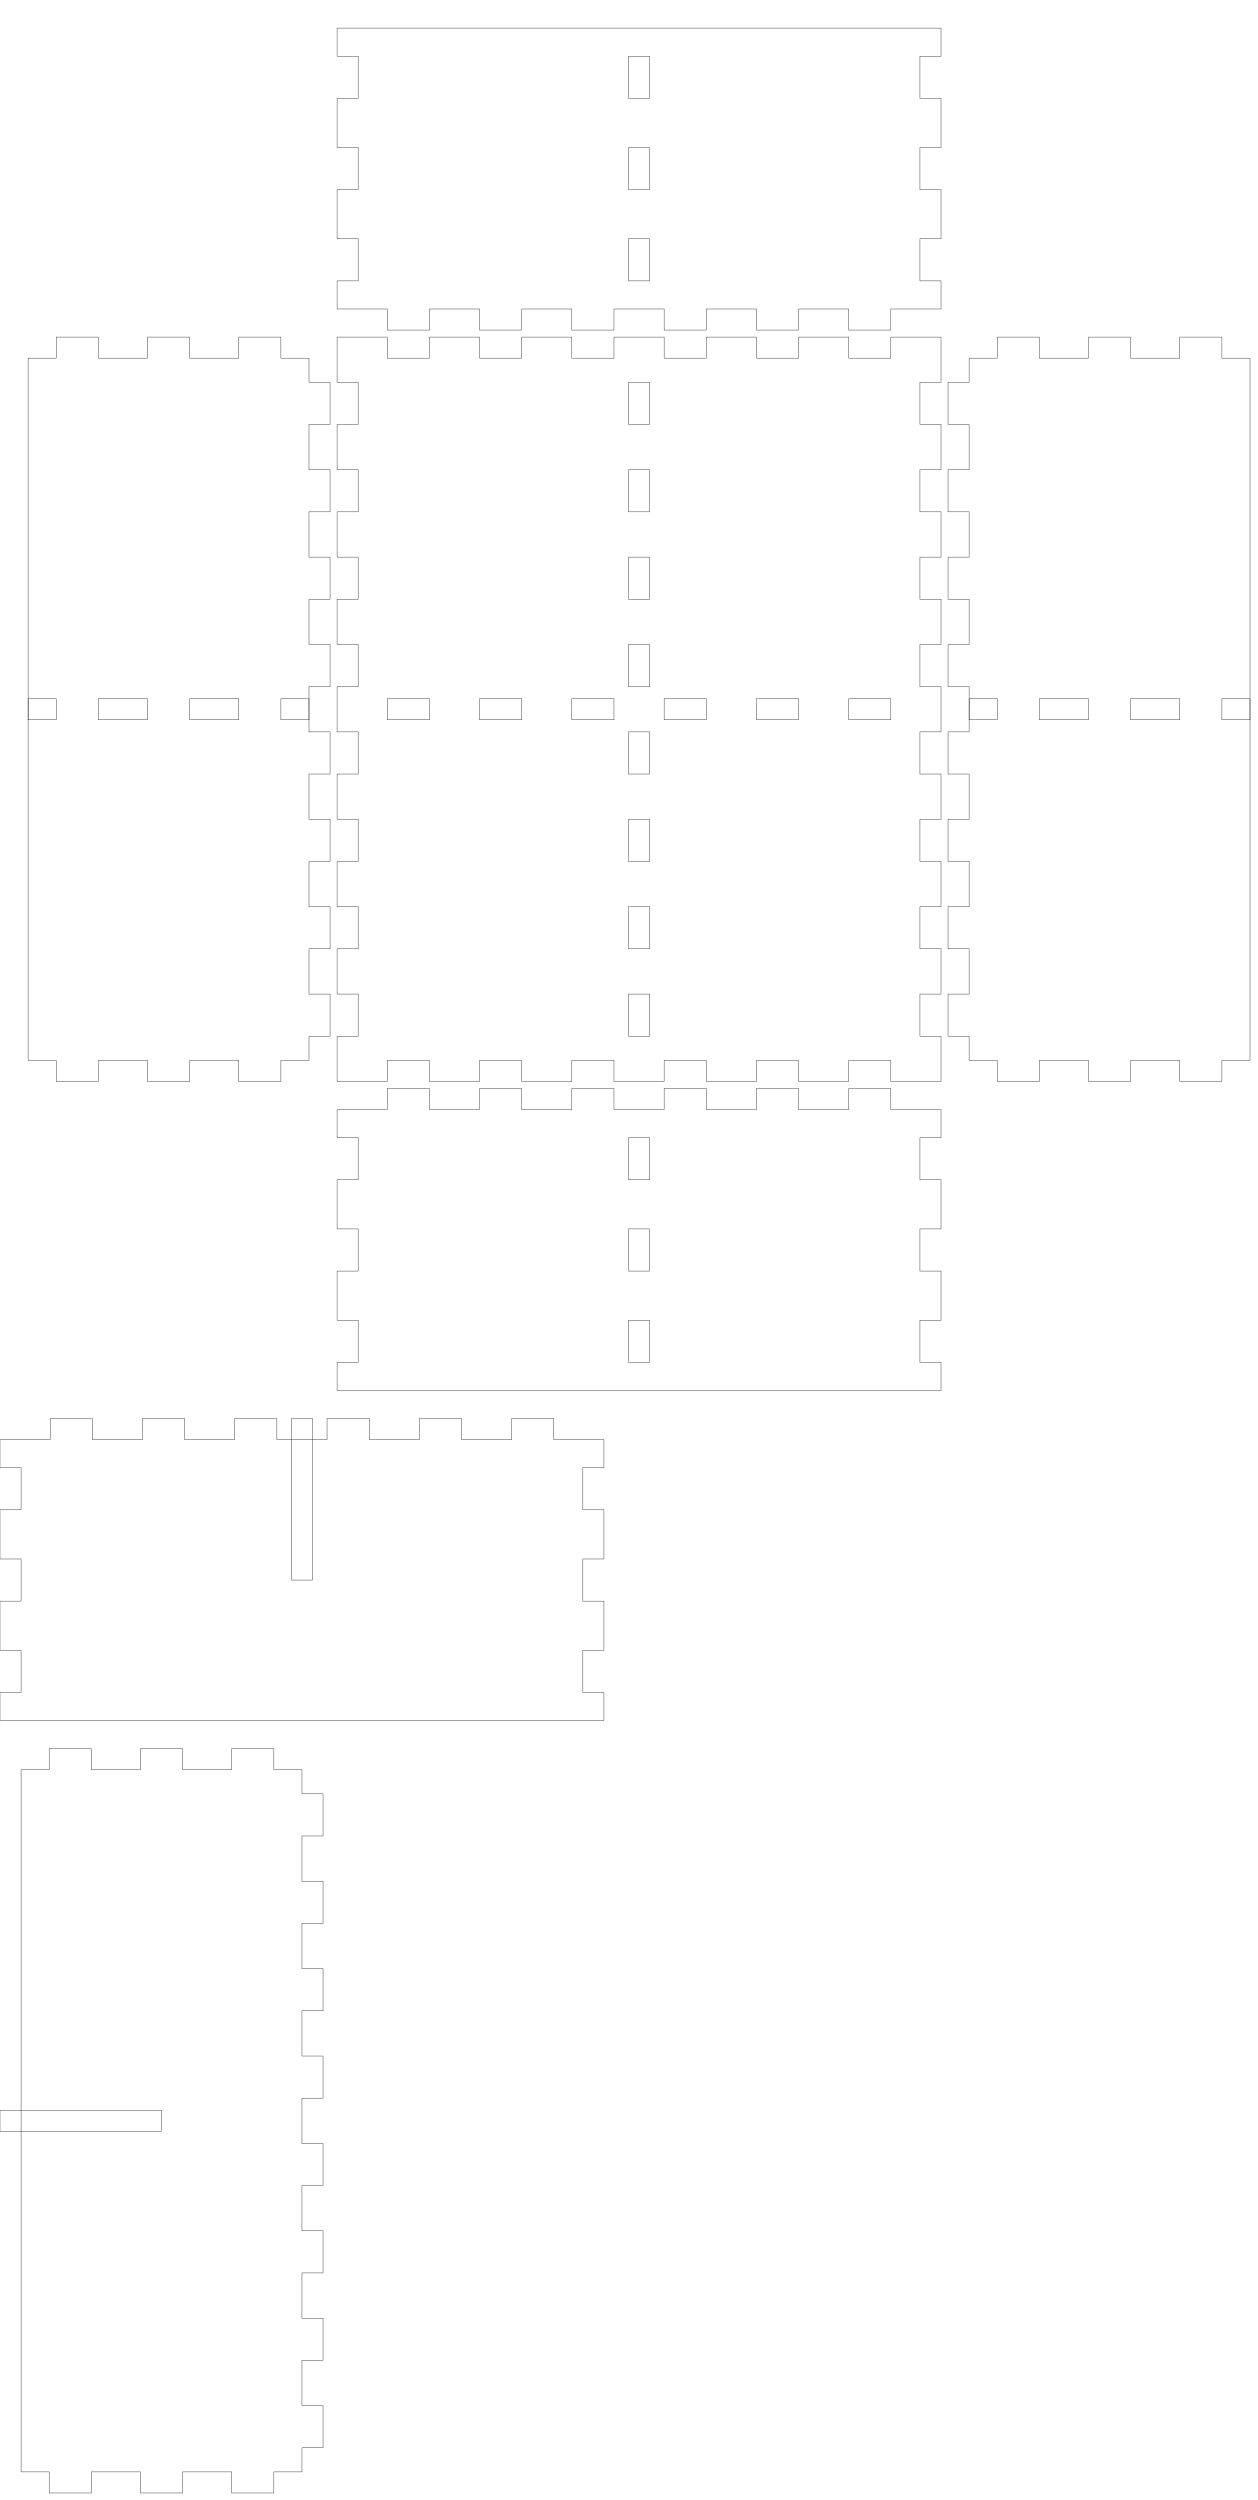
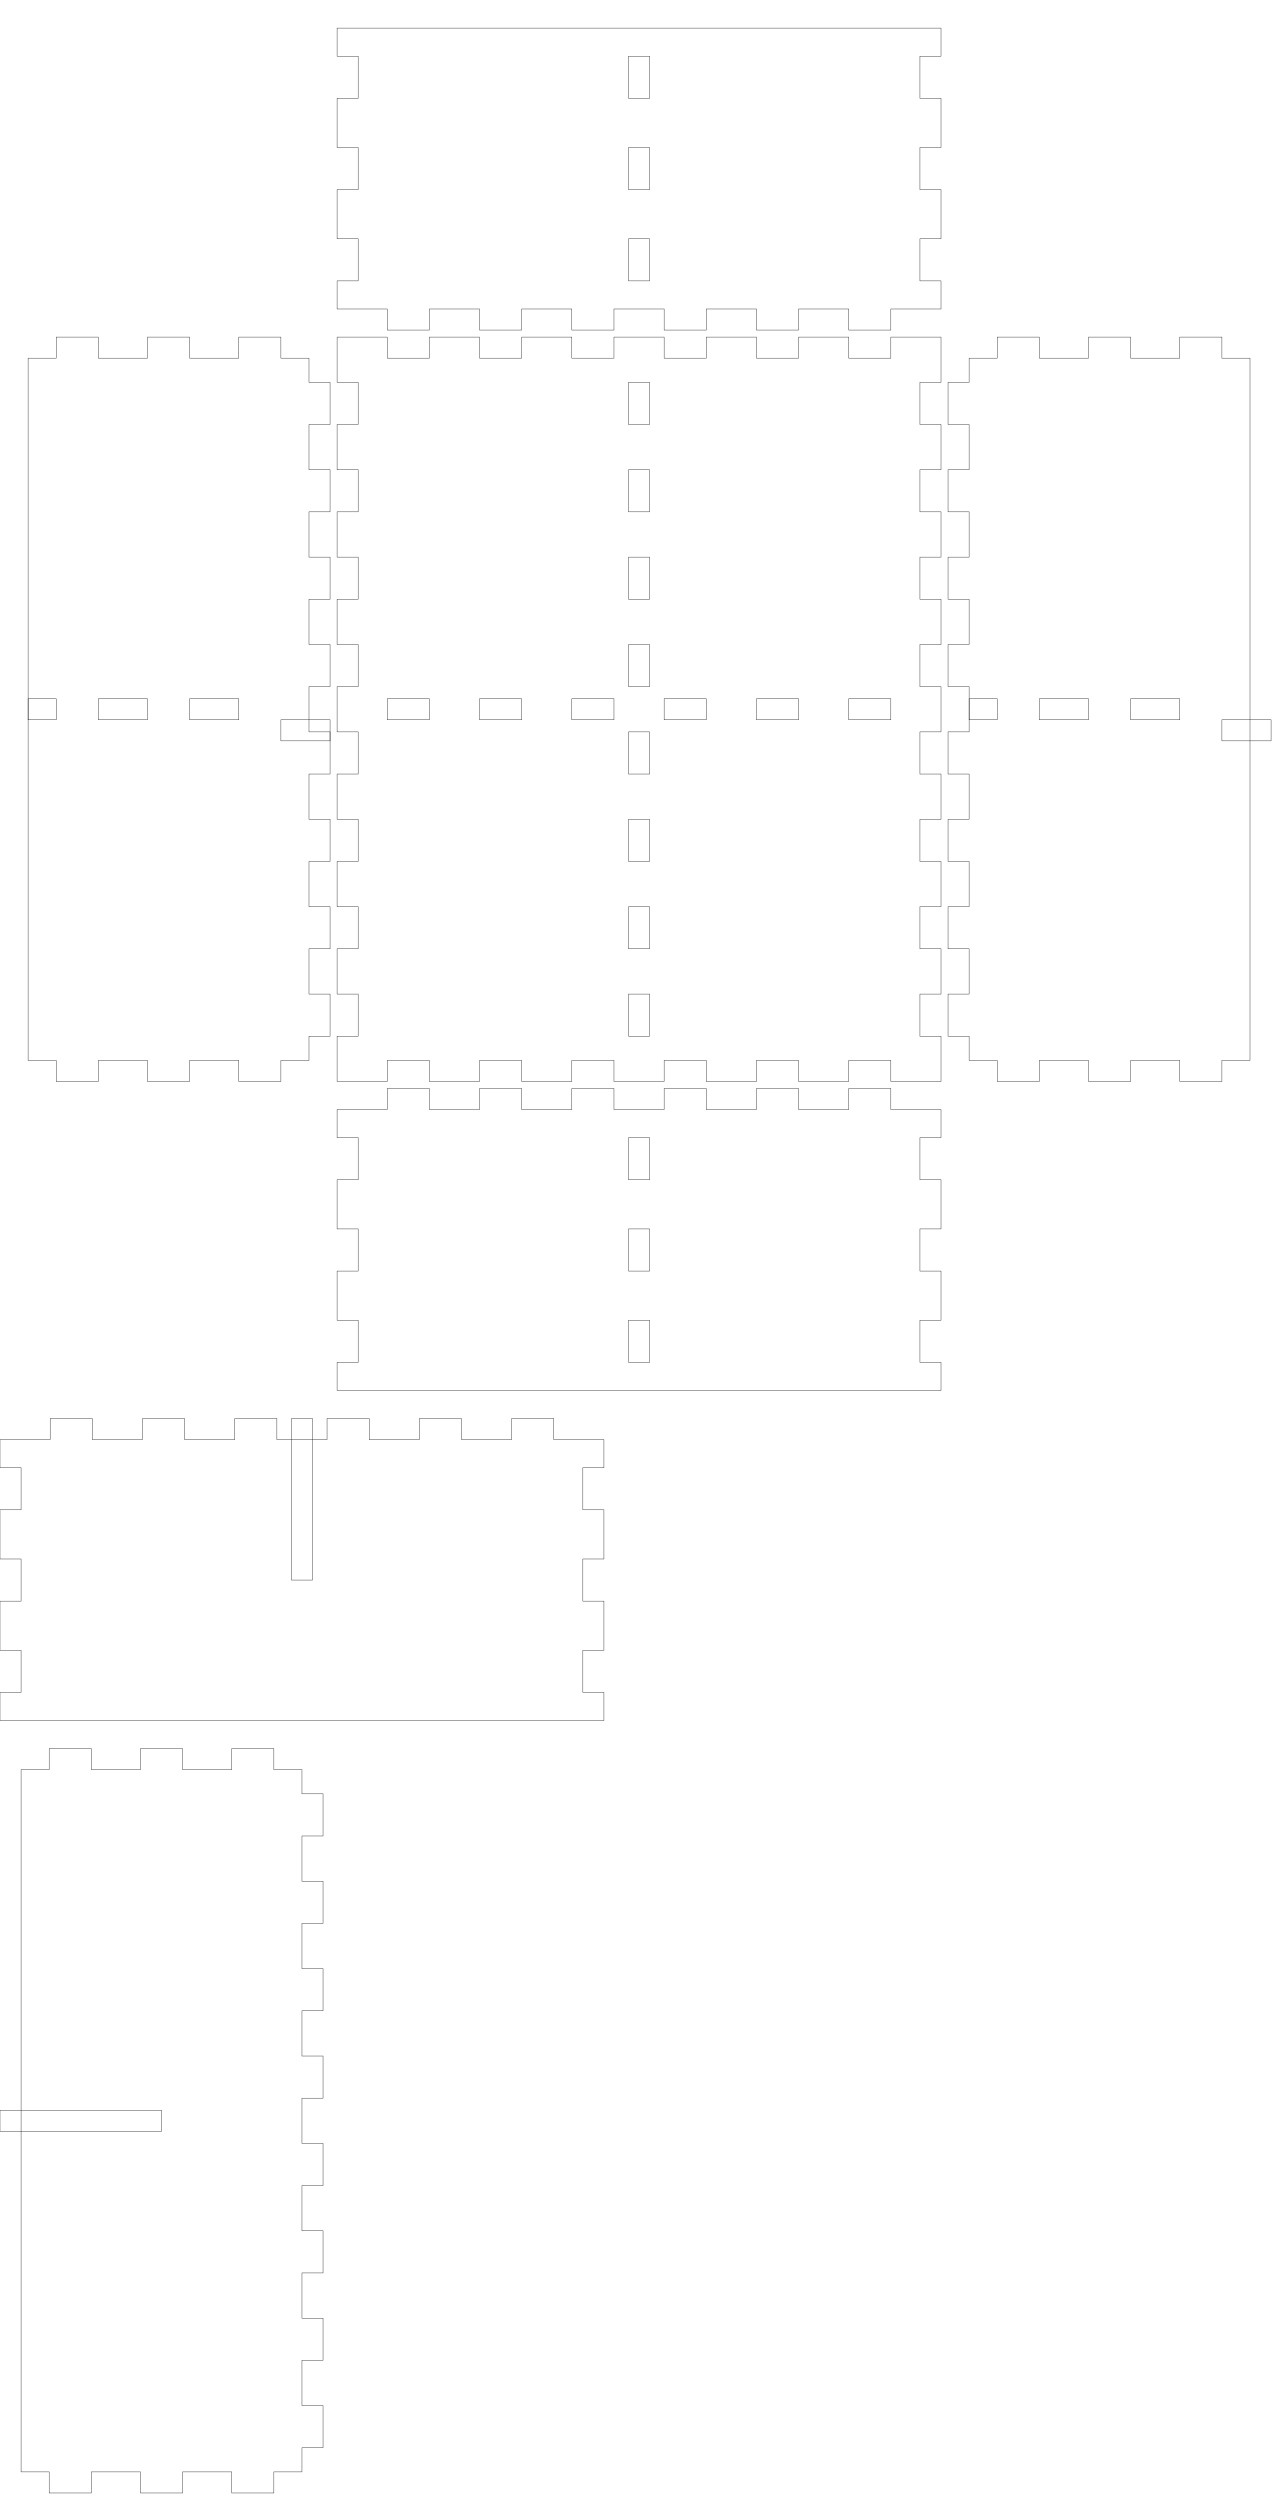
- <svg xmlns="http://www.w3.org/2000/svg" width="179mm" height="356mm" viewBox="0 0 179 356" version="1.1" id="svg5">
+ <svg xmlns="http://www.w3.org/2000/svg" width="182mm" height="356mm" viewBox="0 0 182 356" version="1.1" id="svg5">
  <defs id="defs2" />
  <g id="layer1">
    <g id="piece_001">
+       <path id="side_001" style="fill:none;stroke:#000000;stroke-width:0.051" d="M 48 158 L 55.143 158 L 55.143 155 L 61.143 155 L 61.143 158 L 68.286 158 L 68.286 155 L 74.286 155 L 74.286 158 L 81.429 158 L 81.429 155 L 87.429 155 L 87.429 158 L 94.571 158 L 94.571 155 L 100.571 155 L 100.571 158 L 107.714 158 L 107.714 155 L 113.714 155 L 113.714 158 L 120.857 158 L 120.857 155 L 126.857 155 L 126.857 158 L 134 158 L 134 162 L 131 162 L 131 168 L 134 168 L 134 175 L 131 175 L 131 181 L 134 181 L 134 188 L 131 188 L 131 194 L 134 194 L 134 198 L 48 198 L 48 194 L 51 194 L 51 188 L 48 188 L 48 181 L 51 181 L 51 175 L 48 175 L 48 168 L 51 168 L 51 162 L 48 162 L 48 158 Z" />
      <path id="hole_001" style="fill:none;stroke:#000000;stroke-width:0.051" d="M 89.5 162 L 89.5 168 L 92.5 168 L 92.5 162 L 89.5 162 Z" />
      <path id="hole_002" style="fill:none;stroke:#000000;stroke-width:0.051" d="M 89.5 175 L 89.5 181 L 92.5 181 L 92.5 175 L 89.5 175 Z" />
      <path id="hole_003" style="fill:none;stroke:#000000;stroke-width:0.051" d="M 89.5 188 L 89.5 194 L 92.5 194 L 92.5 188 L 89.5 188 Z" />
-       <path id="side_004" style="fill:none;stroke:#000000;stroke-width:0.051" d="M 48 158 L 55.143 158 L 55.143 155 L 61.143 155 L 61.143 158 L 68.286 158 L 68.286 155 L 74.286 155 L 74.286 158 L 81.429 158 L 81.429 155 L 87.429 155 L 87.429 158 L 94.571 158 L 94.571 155 L 100.571 155 L 100.571 158 L 107.714 158 L 107.714 155 L 113.714 155 L 113.714 158 L 120.857 158 L 120.857 155 L 126.857 155 L 126.857 158 L 134 158 L 134 162 L 131 162 L 131 168 L 134 168 L 134 175 L 131 175 L 131 181 L 134 181 L 134 188 L 131 188 L 131 194 L 134 194 L 134 198 L 48 198 L 48 194 L 51 194 L 51 188 L 48 188 L 48 181 L 51 181 L 51 175 L 48 175 L 48 168 L 51 168 L 51 162 L 48 162 L 48 158" />
    </g>
    <g id="xdivider_001">
+       <path id="side_005" style="fill:none;stroke:#000000;stroke-width:0.051" d="M 0 205 L 7.143 205 L 7.143 202 L 13.143 202 L 13.143 205 L 20.286 205 L 20.286 202 L 26.286 202 L 26.286 205 L 33.429 205 L 33.429 202 L 39.429 202 L 39.429 205 L 46.571 205 L 46.571 202 L 52.571 202 L 52.571 205 L 59.714 205 L 59.714 202 L 65.714 202 L 65.714 205 L 72.857 205 L 72.857 202 L 78.857 202 L 78.857 205 L 86 205 L 86 209 L 83 209 L 83 215 L 86 215 L 86 222 L 83 222 L 83 228 L 86 228 L 86 235 L 83 235 L 83 241 L 86 241 L 86 245 L 0 245 L 0 241 L 3 241 L 3 235 L 0 235 L 0 228 L 3 228 L 3 222 L 0 222 L 0 215 L 3 215 L 3 209 L 0 209 L 0 205 Z" />
      <path id="slot_001" style="fill:none;stroke:#000000;stroke-width:0.051" d="M 41.5 202 L 41.5 225 L 44.5 225 L 44.5 202 L 41.5 202 Z" />
-       <path id="side_008" style="fill:none;stroke:#000000;stroke-width:0.051" d="M 0 205 L 7.143 205 L 7.143 202 L 13.143 202 L 13.143 205 L 20.286 205 L 20.286 202 L 26.286 202 L 26.286 205 L 33.429 205 L 33.429 202 L 39.429 202 L 39.429 205 L 46.571 205 L 46.571 202 L 52.571 202 L 52.571 205 L 59.714 205 L 59.714 202 L 65.714 202 L 65.714 205 L 72.857 205 L 72.857 202 L 78.857 202 L 78.857 205 L 86 205 L 86 209 L 83 209 L 83 215 L 86 215 L 86 222 L 83 222 L 83 228 L 86 228 L 86 235 L 83 235 L 83 241 L 86 241 L 86 245 L 0 245 L 0 241 L 3 241 L 3 235 L 0 235 L 0 228 L 3 228 L 3 222 L 0 222 L 0 215 L 3 215 L 3 209 L 0 209 L 0 205" />
    </g>
    <g id="piece_002">
+       <path id="side_009" style="fill:none;stroke:#000000;stroke-width:0.051" d="M 4 51 L 8 51 L 8 48 L 14 48 L 14 51 L 21 51 L 21 48 L 27 48 L 27 51 L 34 51 L 34 48 L 40 48 L 40 51 L 44 51 L 44 54.444 L 47 54.444 L 47 60.444 L 44 60.444 L 44 66.889 L 47 66.889 L 47 72.889 L 44 72.889 L 44 79.333 L 47 79.333 L 47 85.333 L 44 85.333 L 44 91.778 L 47 91.778 L 47 97.778 L 44 97.778 L 44 104.222 L 47 104.222 L 47 110.222 L 44 110.222 L 44 116.667 L 47 116.667 L 47 122.667 L 44 122.667 L 44 129.111 L 47 129.111 L 47 135.111 L 44 135.111 L 44 141.556 L 47 141.556 L 47 147.556 L 44 147.556 L 44 151 L 40 151 L 40 154 L 34 154 L 34 151 L 27 151 L 27 154 L 21 154 L 21 151 L 14 151 L 14 154 L 8 154 L 8 151 L 4 151 L 4 51 Z" />
      <path id="hole_004" style="fill:none;stroke:#000000;stroke-width:0.051" d="M 4 102.5 L 8 102.5 L 8 99.5 L 4 99.5 L 4 102.5 Z" />
      <path id="hole_005" style="fill:none;stroke:#000000;stroke-width:0.051" d="M 14 102.5 L 21 102.5 L 21 99.5 L 14 99.5 L 14 102.5 Z" />
      <path id="hole_006" style="fill:none;stroke:#000000;stroke-width:0.051" d="M 27 102.5 L 34 102.5 L 34 99.5 L 27 99.5 L 27 102.5 Z" />
-       <path id="hole_007" style="fill:none;stroke:#000000;stroke-width:0.051" d="M 40 102.5 L 44 102.5 L 44 99.5 L 40 99.5 L 40 102.5 Z" />
-       <path id="side_012" style="fill:none;stroke:#000000;stroke-width:0.051" d="M 4 51 L 8 51 L 8 48 L 14 48 L 14 51 L 21 51 L 21 48 L 27 48 L 27 51 L 34 51 L 34 48 L 40 48 L 40 51 L 44 51 L 44 54.444 L 47 54.444 L 47 60.444 L 44 60.444 L 44 66.889 L 47 66.889 L 47 72.889 L 44 72.889 L 44 79.333 L 47 79.333 L 47 85.333 L 44 85.333 L 44 91.778 L 47 91.778 L 47 97.778 L 44 97.778 L 44 104.222 L 47 104.222 L 47 110.222 L 44 110.222 L 44 116.667 L 47 116.667 L 47 122.667 L 44 122.667 L 44 129.111 L 47 129.111 L 47 135.111 L 44 135.111 L 44 141.556 L 47 141.556 L 47 147.556 L 44 147.556 L 44 151 L 40 151 L 40 154 L 34 154 L 34 151 L 27 151 L 27 154 L 21 154 L 21 151 L 14 151 L 14 154 L 8 154 L 8 151 L 4 151 L 4 51" />
+       <path id="hole_007" style="fill:none;stroke:#000000;stroke-width:0.051" d="M 40 102.5 L 47 102.5 L 47 105.5 L 40 105.5 L 40 102.5 Z" />
    </g>
    <g id="ydivider_001">
+       <path id="side_013" style="fill:none;stroke:#000000;stroke-width:0.051" d="M 3 252 L 7 252 L 7 249 L 13 249 L 13 252 L 20 252 L 20 249 L 26 249 L 26 252 L 33 252 L 33 249 L 39 249 L 39 252 L 43 252 L 43 255.444 L 46 255.444 L 46 261.444 L 43 261.444 L 43 267.889 L 46 267.889 L 46 273.889 L 43 273.889 L 43 280.333 L 46 280.333 L 46 286.333 L 43 286.333 L 43 292.778 L 46 292.778 L 46 298.778 L 43 298.778 L 43 305.222 L 46 305.222 L 46 311.222 L 43 311.222 L 43 317.667 L 46 317.667 L 46 323.667 L 43 323.667 L 43 330.111 L 46 330.111 L 46 336.111 L 43 336.111 L 43 342.556 L 46 342.556 L 46 348.556 L 43 348.556 L 43 352 L 39 352 L 39 355 L 33 355 L 33 352 L 26 352 L 26 355 L 20 355 L 20 352 L 13 352 L 13 355 L 7 355 L 7 352 L 3 352 L 3 252 Z" />
      <path id="slot_002" style="fill:none;stroke:#000000;stroke-width:0.051" d="M 0 300.5 L 23 300.5 L 23 303.5 L 0 303.5 L 0 300.5 Z" />
-       <path id="side_016" style="fill:none;stroke:#000000;stroke-width:0.051" d="M 3 252 L 7 252 L 7 249 L 13 249 L 13 252 L 20 252 L 20 249 L 26 249 L 26 252 L 33 252 L 33 249 L 39 249 L 39 252 L 43 252 L 43 255.444 L 46 255.444 L 46 261.444 L 43 261.444 L 43 267.889 L 46 267.889 L 46 273.889 L 43 273.889 L 43 280.333 L 46 280.333 L 46 286.333 L 43 286.333 L 43 292.778 L 46 292.778 L 46 298.778 L 43 298.778 L 43 305.222 L 46 305.222 L 46 311.222 L 43 311.222 L 43 317.667 L 46 317.667 L 46 323.667 L 43 323.667 L 43 330.111 L 46 330.111 L 46 336.111 L 43 336.111 L 43 342.556 L 46 342.556 L 46 348.556 L 43 348.556 L 43 352 L 39 352 L 39 355 L 33 355 L 33 352 L 26 352 L 26 355 L 20 355 L 20 352 L 13 352 L 13 355 L 7 355 L 7 352 L 3 352 L 3 252" />
    </g>
    <g id="piece_003">
+       <path id="side_017" style="fill:none;stroke:#000000;stroke-width:0.051" d="M 48 48 L 55.143 48 L 55.143 51 L 61.143 51 L 61.143 48 L 68.286 48 L 68.286 51 L 74.286 51 L 74.286 48 L 81.429 48 L 81.429 51 L 87.429 51 L 87.429 48 L 94.571 48 L 94.571 51 L 100.571 51 L 100.571 48 L 107.714 48 L 107.714 51 L 113.714 51 L 113.714 48 L 120.857 48 L 120.857 51 L 126.857 51 L 126.857 48 L 134 48 L 134 54.444 L 131 54.444 L 131 60.444 L 134 60.444 L 134 66.889 L 131 66.889 L 131 72.889 L 134 72.889 L 134 79.333 L 131 79.333 L 131 85.333 L 134 85.333 L 134 91.778 L 131 91.778 L 131 97.778 L 134 97.778 L 134 104.222 L 131 104.222 L 131 110.222 L 134 110.222 L 134 116.667 L 131 116.667 L 131 122.667 L 134 122.667 L 134 129.111 L 131 129.111 L 131 135.111 L 134 135.111 L 134 141.556 L 131 141.556 L 131 147.556 L 134 147.556 L 134 154 L 126.857 154 L 126.857 151 L 120.857 151 L 120.857 154 L 113.714 154 L 113.714 151 L 107.714 151 L 107.714 154 L 100.571 154 L 100.571 151 L 94.571 151 L 94.571 154 L 87.429 154 L 87.429 151 L 81.429 151 L 81.429 154 L 74.286 154 L 74.286 151 L 68.286 151 L 68.286 154 L 61.143 154 L 61.143 151 L 55.143 151 L 55.143 154 L 48 154 L 48 147.556 L 51 147.556 L 51 141.556 L 48 141.556 L 48 135.111 L 51 135.111 L 51 129.111 L 48 129.111 L 48 122.667 L 51 122.667 L 51 116.667 L 48 116.667 L 48 110.222 L 51 110.222 L 51 104.222 L 48 104.222 L 48 97.778 L 51 97.778 L 51 91.778 L 48 91.778 L 48 85.333 L 51 85.333 L 51 79.333 L 48 79.333 L 48 72.889 L 51 72.889 L 51 66.889 L 48 66.889 L 48 60.444 L 51 60.444 L 51 54.444 L 48 54.444 L 48 48 Z" />
      <path id="hole_008" style="fill:none;stroke:#000000;stroke-width:0.051" d="M 55.143 102.5 L 61.143 102.5 L 61.143 99.5 L 55.143 99.5 L 55.143 102.5 Z" />
      <path id="hole_009" style="fill:none;stroke:#000000;stroke-width:0.051" d="M 68.286 102.5 L 74.286 102.5 L 74.286 99.5 L 68.286 99.5 L 68.286 102.5 Z" />
      <path id="hole_010" style="fill:none;stroke:#000000;stroke-width:0.051" d="M 81.429 102.5 L 87.429 102.5 L 87.429 99.5 L 81.429 99.5 L 81.429 102.5 Z" />
      <path id="hole_011" style="fill:none;stroke:#000000;stroke-width:0.051" d="M 94.571 102.5 L 100.571 102.5 L 100.571 99.5 L 94.571 99.5 L 94.571 102.5 Z" />
      <path id="hole_012" style="fill:none;stroke:#000000;stroke-width:0.051" d="M 107.714 102.5 L 113.714 102.5 L 113.714 99.5 L 107.714 99.5 L 107.714 102.5 Z" />
      <path id="hole_013" style="fill:none;stroke:#000000;stroke-width:0.051" d="M 120.857 102.5 L 126.857 102.5 L 126.857 99.5 L 120.857 99.5 L 120.857 102.5 Z" />
      <path id="hole_014" style="fill:none;stroke:#000000;stroke-width:0.051" d="M 89.5 54.444 L 89.5 60.444 L 92.5 60.444 L 92.5 54.444 L 89.5 54.444 Z" />
      <path id="hole_015" style="fill:none;stroke:#000000;stroke-width:0.051" d="M 89.5 66.889 L 89.5 72.889 L 92.5 72.889 L 92.5 66.889 L 89.5 66.889 Z" />
      <path id="hole_016" style="fill:none;stroke:#000000;stroke-width:0.051" d="M 89.5 79.333 L 89.5 85.333 L 92.5 85.333 L 92.5 79.333 L 89.5 79.333 Z" />
      <path id="hole_017" style="fill:none;stroke:#000000;stroke-width:0.051" d="M 89.5 91.778 L 89.5 97.778 L 92.5 97.778 L 92.5 91.778 L 89.5 91.778 Z" />
      <path id="hole_018" style="fill:none;stroke:#000000;stroke-width:0.051" d="M 89.5 104.222 L 89.5 110.222 L 92.5 110.222 L 92.5 104.222 L 89.5 104.222 Z" />
      <path id="hole_019" style="fill:none;stroke:#000000;stroke-width:0.051" d="M 89.5 116.667 L 89.5 122.667 L 92.5 122.667 L 92.5 116.667 L 89.5 116.667 Z" />
      <path id="hole_020" style="fill:none;stroke:#000000;stroke-width:0.051" d="M 89.5 129.111 L 89.5 135.111 L 92.5 135.111 L 92.5 129.111 L 89.5 129.111 Z" />
      <path id="hole_021" style="fill:none;stroke:#000000;stroke-width:0.051" d="M 89.5 141.556 L 89.5 147.556 L 92.5 147.556 L 92.5 141.556 L 89.5 141.556 Z" />
-       <path id="side_020" style="fill:none;stroke:#000000;stroke-width:0.051" d="M 48 48 L 55.143 48 L 55.143 51 L 61.143 51 L 61.143 48 L 68.286 48 L 68.286 51 L 74.286 51 L 74.286 48 L 81.429 48 L 81.429 51 L 87.429 51 L 87.429 48 L 94.571 48 L 94.571 51 L 100.571 51 L 100.571 48 L 107.714 48 L 107.714 51 L 113.714 51 L 113.714 48 L 120.857 48 L 120.857 51 L 126.857 51 L 126.857 48 L 134 48 L 134 54.444 L 131 54.444 L 131 60.444 L 134 60.444 L 134 66.889 L 131 66.889 L 131 72.889 L 134 72.889 L 134 79.333 L 131 79.333 L 131 85.333 L 134 85.333 L 134 91.778 L 131 91.778 L 131 97.778 L 134 97.778 L 134 104.222 L 131 104.222 L 131 110.222 L 134 110.222 L 134 116.667 L 131 116.667 L 131 122.667 L 134 122.667 L 134 129.111 L 131 129.111 L 131 135.111 L 134 135.111 L 134 141.556 L 131 141.556 L 131 147.556 L 134 147.556 L 134 154 L 126.857 154 L 126.857 151 L 120.857 151 L 120.857 154 L 113.714 154 L 113.714 151 L 107.714 151 L 107.714 154 L 100.571 154 L 100.571 151 L 94.571 151 L 94.571 154 L 87.429 154 L 87.429 151 L 81.429 151 L 81.429 154 L 74.286 154 L 74.286 151 L 68.286 151 L 68.286 154 L 61.143 154 L 61.143 151 L 55.143 151 L 55.143 154 L 48 154 L 48 147.556 L 51 147.556 L 51 141.556 L 48 141.556 L 48 135.111 L 51 135.111 L 51 129.111 L 48 129.111 L 48 122.667 L 51 122.667 L 51 116.667 L 48 116.667 L 48 110.222 L 51 110.222 L 51 104.222 L 48 104.222 L 48 97.778 L 51 97.778 L 51 91.778 L 48 91.778 L 48 85.333 L 51 85.333 L 51 79.333 L 48 79.333 L 48 72.889 L 51 72.889 L 51 66.889 L 48 66.889 L 48 60.444 L 51 60.444 L 51 54.444 L 48 54.444 L 48 48" />
    </g>
    <g id="piece_004">
+       <path id="side_021" style="fill:none;stroke:#000000;stroke-width:0.051" d="M 138 51 L 142 51 L 142 48 L 148 48 L 148 51 L 155 51 L 155 48 L 161 48 L 161 51 L 168 51 L 168 48 L 174 48 L 174 51 L 178 51 L 178 151 L 174 151 L 174 154 L 168 154 L 168 151 L 161 151 L 161 154 L 155 154 L 155 151 L 148 151 L 148 154 L 142 154 L 142 151 L 138 151 L 138 147.556 L 135 147.556 L 135 141.556 L 138 141.556 L 138 135.111 L 135 135.111 L 135 129.111 L 138 129.111 L 138 122.667 L 135 122.667 L 135 116.667 L 138 116.667 L 138 110.222 L 135 110.222 L 135 104.222 L 138 104.222 L 138 97.778 L 135 97.778 L 135 91.778 L 138 91.778 L 138 85.333 L 135 85.333 L 135 79.333 L 138 79.333 L 138 72.889 L 135 72.889 L 135 66.889 L 138 66.889 L 138 60.444 L 135 60.444 L 135 54.444 L 138 54.444 L 138 51 Z" />
      <path id="hole_022" style="fill:none;stroke:#000000;stroke-width:0.051" d="M 138 102.5 L 142 102.5 L 142 99.5 L 138 99.5 L 138 102.5 Z" />
      <path id="hole_023" style="fill:none;stroke:#000000;stroke-width:0.051" d="M 148 102.5 L 155 102.5 L 155 99.5 L 148 99.5 L 148 102.5 Z" />
      <path id="hole_024" style="fill:none;stroke:#000000;stroke-width:0.051" d="M 161 102.5 L 168 102.5 L 168 99.5 L 161 99.5 L 161 102.5 Z" />
-       <path id="hole_025" style="fill:none;stroke:#000000;stroke-width:0.051" d="M 174 102.5 L 178 102.5 L 178 99.5 L 174 99.5 L 174 102.5 Z" />
-       <path id="side_024" style="fill:none;stroke:#000000;stroke-width:0.051" d="M 138 51 L 142 51 L 142 48 L 148 48 L 148 51 L 155 51 L 155 48 L 161 48 L 161 51 L 168 51 L 168 48 L 174 48 L 174 51 L 178 51 L 178 151 L 174 151 L 174 154 L 168 154 L 168 151 L 161 151 L 161 154 L 155 154 L 155 151 L 148 151 L 148 154 L 142 154 L 142 151 L 138 151 L 138 147.556 L 135 147.556 L 135 141.556 L 138 141.556 L 138 135.111 L 135 135.111 L 135 129.111 L 138 129.111 L 138 122.667 L 135 122.667 L 135 116.667 L 138 116.667 L 138 110.222 L 135 110.222 L 135 104.222 L 138 104.222 L 138 97.778 L 135 97.778 L 135 91.778 L 138 91.778 L 138 85.333 L 135 85.333 L 135 79.333 L 138 79.333 L 138 72.889 L 135 72.889 L 135 66.889 L 138 66.889 L 138 60.444 L 135 60.444 L 135 54.444 L 138 54.444 L 138 51" />
+       <path id="hole_025" style="fill:none;stroke:#000000;stroke-width:0.051" d="M 174 102.5 L 181 102.5 L 181 105.5 L 174 105.5 L 174 102.5 Z" />
    </g>
    <g id="piece_005">
+       <path id="side_025" style="fill:none;stroke:#000000;stroke-width:0.051" d="M 48 4 L 55.143 4 L 134 4 L 134 8 L 131 8 L 131 14 L 134 14 L 134 21 L 131 21 L 131 27 L 134 27 L 134 34 L 131 34 L 131 40 L 134 40 L 134 44 L 126.857 44 L 126.857 47 L 120.857 47 L 120.857 44 L 113.714 44 L 113.714 47 L 107.714 47 L 107.714 44 L 100.571 44 L 100.571 47 L 94.571 47 L 94.571 44 L 87.429 44 L 87.429 47 L 81.429 47 L 81.429 44 L 74.286 44 L 74.286 47 L 68.286 47 L 68.286 44 L 61.143 44 L 61.143 47 L 55.143 47 L 55.143 44 L 48 44 L 48 40 L 51 40 L 51 34 L 48 34 L 48 27 L 51 27 L 51 21 L 48 21 L 48 14 L 51 14 L 51 8 L 48 8 L 48 4 Z" />
      <path id="hole_026" style="fill:none;stroke:#000000;stroke-width:0.051" d="M 89.5 8 L 89.5 14 L 92.5 14 L 92.5 8 L 89.5 8 Z" />
      <path id="hole_027" style="fill:none;stroke:#000000;stroke-width:0.051" d="M 89.5 21 L 89.5 27 L 92.5 27 L 92.5 21 L 89.5 21 Z" />
      <path id="hole_028" style="fill:none;stroke:#000000;stroke-width:0.051" d="M 89.5 34 L 89.5 40 L 92.5 40 L 92.5 34 L 89.5 34 Z" />
-       <path id="side_028" style="fill:none;stroke:#000000;stroke-width:0.051" d="M 48 4 L 55.143 4 L 134 4 L 134 8 L 131 8 L 131 14 L 134 14 L 134 21 L 131 21 L 131 27 L 134 27 L 134 34 L 131 34 L 131 40 L 134 40 L 134 44 L 126.857 44 L 126.857 47 L 120.857 47 L 120.857 44 L 113.714 44 L 113.714 47 L 107.714 47 L 107.714 44 L 100.571 44 L 100.571 47 L 94.571 47 L 94.571 44 L 87.429 44 L 87.429 47 L 81.429 47 L 81.429 44 L 74.286 44 L 74.286 47 L 68.286 47 L 68.286 44 L 61.143 44 L 61.143 47 L 55.143 47 L 55.143 44 L 48 44 L 48 40 L 51 40 L 51 34 L 48 34 L 48 27 L 51 27 L 51 21 L 48 21 L 48 14 L 51 14 L 51 8 L 48 8 L 48 4" />
    </g>
  </g>
</svg>
